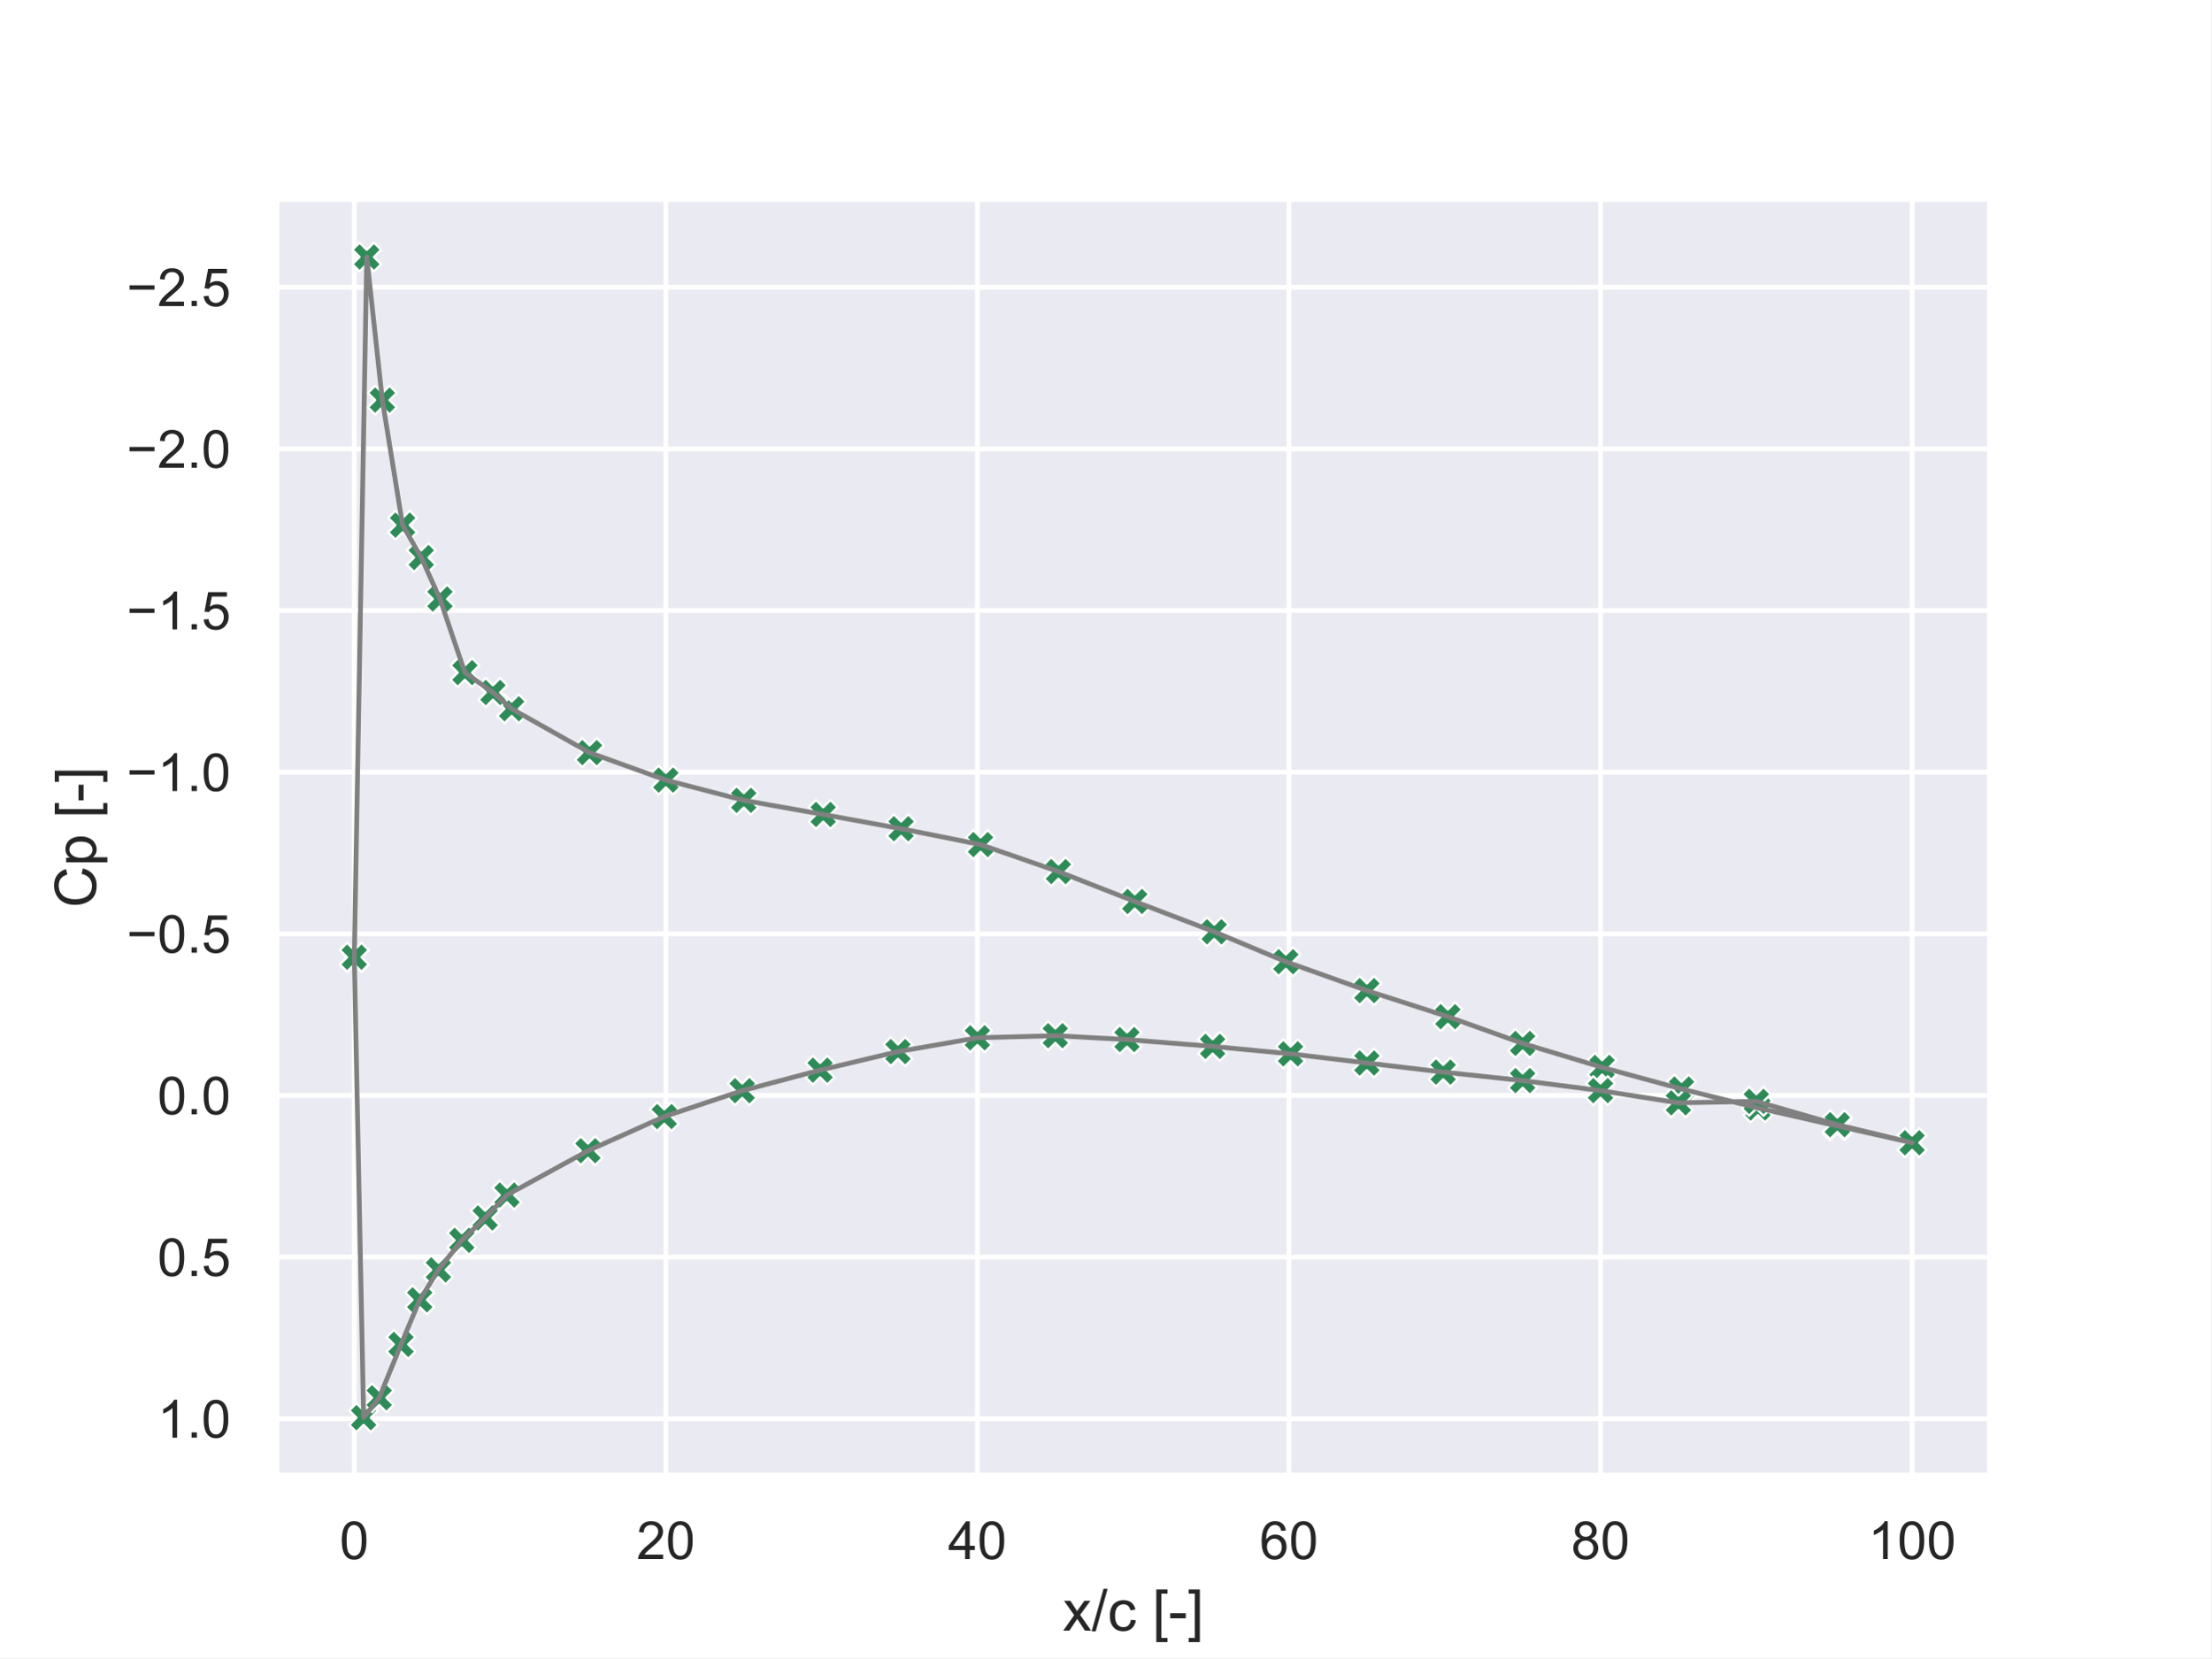
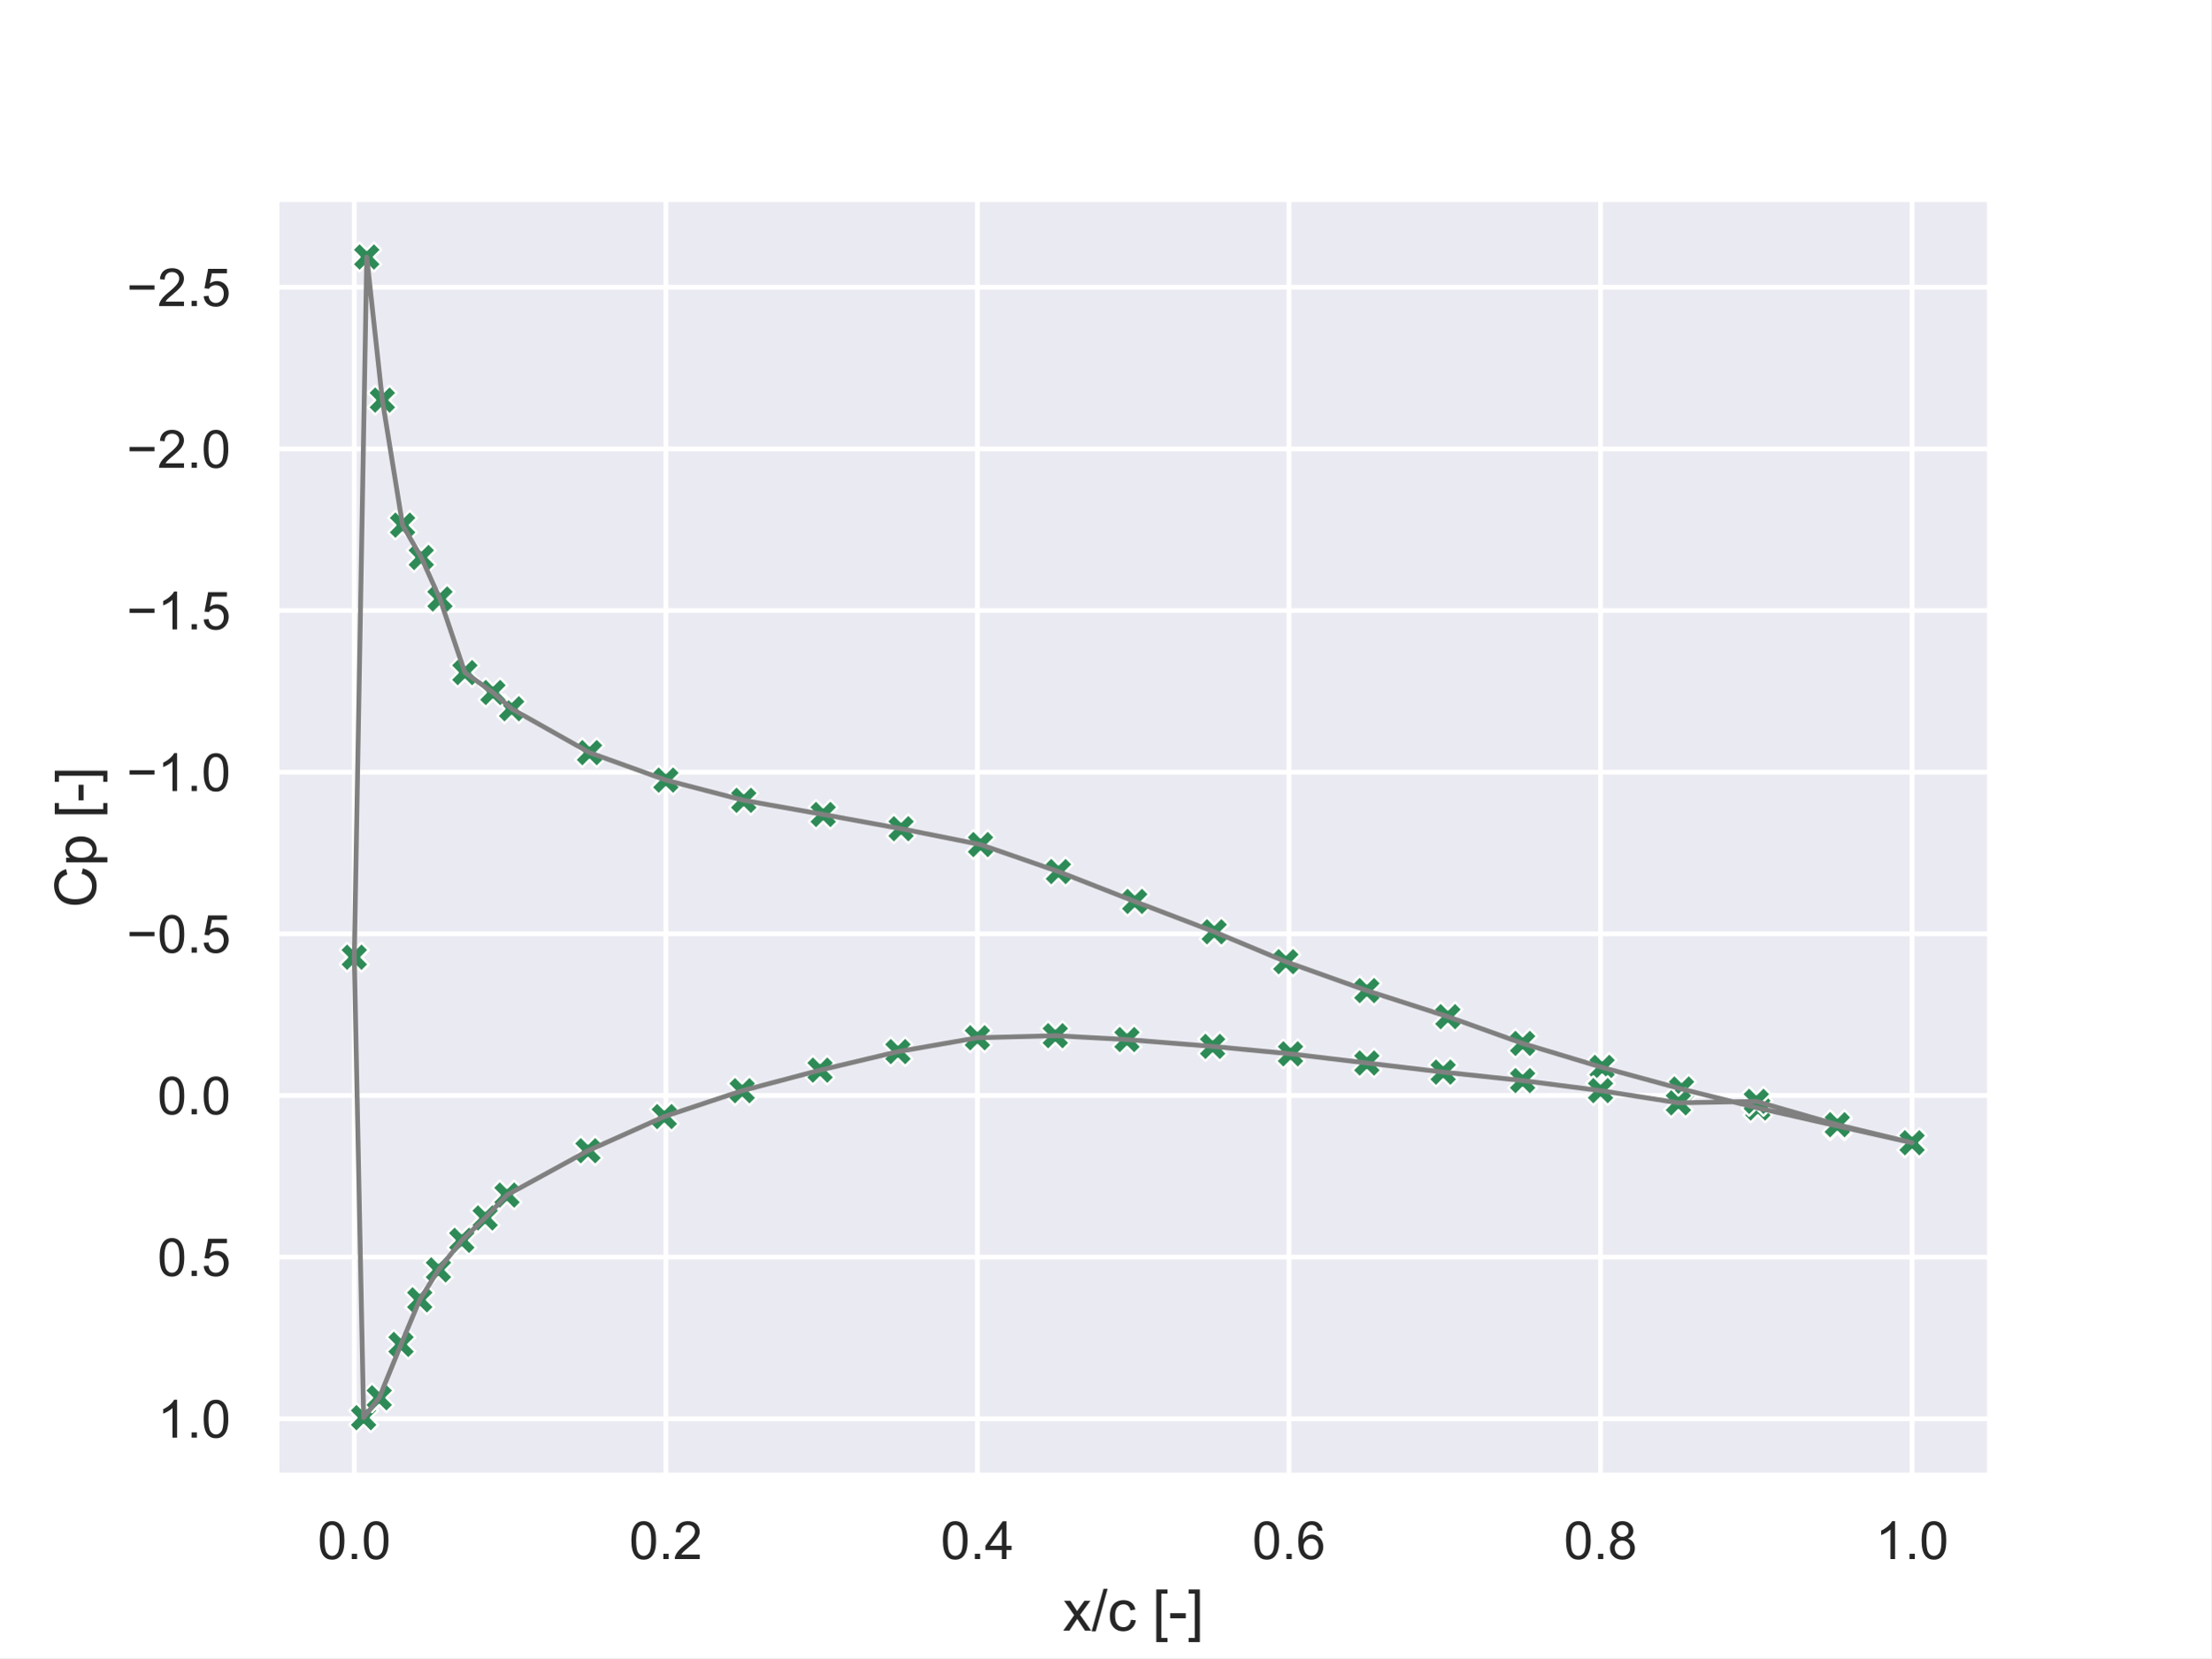
<svg xmlns="http://www.w3.org/2000/svg" xmlns:xlink="http://www.w3.org/1999/xlink" width="460.8pt" height="345.6pt" viewBox="0 0 460.8 345.6" version="1.1">
  <defs>
    <style type="text/css">*{stroke-linejoin: round; stroke-linecap: butt}</style>
  </defs>
  <g id="figure_1">
    <g id="patch_1">
      <path d="M 0 345.6  L 460.8 345.6  L 460.8 0  L 0 0  z " style="fill: #ffffff" />
    </g>
    <g id="axes_1">
      <g id="patch_2">
        <path d="M 57.6 307.584  L 414.72 307.584  L 414.72 41.472  L 57.6 41.472  z " style="fill: #eaeaf2" />
      </g>
      <g id="matplotlib.axis_1">
        <g id="xtick_1">
          <g id="line2d_1">
-             <path d="M 73.833 307.584  L 73.833 41.472  " clip-path="url(#p7ed3283a46)" style="fill: none; stroke: #ffffff; stroke-linecap: round" />
+             <path d="M 73.833 307.584  L 73.833 41.472  " clip-path="url(#pa701729dda)" style="fill: none; stroke: #ffffff; stroke-linecap: round" />
          </g>
          <g id="text_1">
-             <g style="fill: #262626" transform="translate(70.77421 324.9576) scale(0.11 -0.11)">
+             <g style="fill: #262626" transform="translate(66.18773 324.9576) scale(0.11 -0.11)">
              <defs>
                <path id="ArialMT-30" d="M 266 2259  Q 266 3072 433 3567  Q 600 4063 929 4331  Q 1259 4600 1759 4600  Q 2128 4600 2406 4451  Q 2684 4303 2865 4023  Q 3047 3744 3150 3342  Q 3253 2941 3253 2259  Q 3253 1453 3087 958  Q 2922 463 2592 192  Q 2263 -78 1759 -78  Q 1097 -78 719 397  Q 266 969 266 2259  z M 844 2259  Q 844 1131 1108 757  Q 1372 384 1759 384  Q 2147 384 2411 759  Q 2675 1134 2675 2259  Q 2675 3391 2411 3762  Q 2147 4134 1753 4134  Q 1366 4134 1134 3806  Q 844 3388 844 2259  z " transform="scale(0.015625)" />
-               </defs>
-               <use xlink:href="#ArialMT-30" />
+                 <path id="ArialMT-2e" d="M 581 0  L 581 641  L 1222 641  L 1222 0  L 581 0  z " transform="scale(0.015625)" />
+               </defs>
+               <use xlink:href="#ArialMT-30" />
+               <use xlink:href="#ArialMT-2e" x="55.615" />
+               <use xlink:href="#ArialMT-30" x="83.398" />
            </g>
          </g>
        </g>
        <g id="xtick_2">
          <g id="line2d_2">
-             <path d="M 138.764 307.584  L 138.764 41.472  " clip-path="url(#p7ed3283a46)" style="fill: none; stroke: #ffffff; stroke-linecap: round" />
+             <path d="M 138.764 307.584  L 138.764 41.472  " clip-path="url(#pa701729dda)" style="fill: none; stroke: #ffffff; stroke-linecap: round" />
          </g>
          <g id="text_2">
-             <g style="fill: #262626" transform="translate(132.6466 324.9576) scale(0.11 -0.11)">
+             <g style="fill: #262626" transform="translate(131.1186 324.9576) scale(0.11 -0.11)">
              <defs>
                <path id="ArialMT-32" d="M 3222 541  L 3222 0  L 194 0  Q 188 203 259 391  Q 375 700 629 1000  Q 884 1300 1366 1694  Q 2113 2306 2375 2664  Q 2638 3022 2638 3341  Q 2638 3675 2398 3904  Q 2159 4134 1775 4134  Q 1369 4134 1125 3890  Q 881 3647 878 3216  L 300 3275  Q 359 3922 746 4261  Q 1134 4600 1788 4600  Q 2447 4600 2831 4234  Q 3216 3869 3216 3328  Q 3216 3053 3103 2787  Q 2991 2522 2730 2228  Q 2469 1934 1863 1422  Q 1356 997 1212 845  Q 1069 694 975 541  L 3222 541  z " transform="scale(0.015625)" />
              </defs>
-               <use xlink:href="#ArialMT-32" />
-               <use xlink:href="#ArialMT-30" x="55.615" />
+               <use xlink:href="#ArialMT-30" />
+               <use xlink:href="#ArialMT-2e" x="55.615" />
+               <use xlink:href="#ArialMT-32" x="83.398" />
            </g>
          </g>
        </g>
        <g id="xtick_3">
          <g id="line2d_3">
-             <path d="M 203.695 307.584  L 203.695 41.472  " clip-path="url(#p7ed3283a46)" style="fill: none; stroke: #ffffff; stroke-linecap: round" />
+             <path d="M 203.695 307.584  L 203.695 41.472  " clip-path="url(#pa701729dda)" style="fill: none; stroke: #ffffff; stroke-linecap: round" />
          </g>
          <g id="text_3">
-             <g style="fill: #262626" transform="translate(197.5775 324.9576) scale(0.11 -0.11)">
+             <g style="fill: #262626" transform="translate(196.0495 324.9576) scale(0.11 -0.11)">
              <defs>
                <path id="ArialMT-34" d="M 2069 0  L 2069 1097  L 81 1097  L 81 1613  L 2172 4581  L 2631 4581  L 2631 1613  L 3250 1613  L 3250 1097  L 2631 1097  L 2631 0  L 2069 0  z M 2069 1613  L 2069 3678  L 634 1613  L 2069 1613  z " transform="scale(0.015625)" />
              </defs>
-               <use xlink:href="#ArialMT-34" />
-               <use xlink:href="#ArialMT-30" x="55.615" />
+               <use xlink:href="#ArialMT-30" />
+               <use xlink:href="#ArialMT-2e" x="55.615" />
+               <use xlink:href="#ArialMT-34" x="83.398" />
            </g>
          </g>
        </g>
        <g id="xtick_4">
          <g id="line2d_4">
-             <path d="M 268.625 307.584  L 268.625 41.472  " clip-path="url(#p7ed3283a46)" style="fill: none; stroke: #ffffff; stroke-linecap: round" />
+             <path d="M 268.625 307.584  L 268.625 41.472  " clip-path="url(#pa701729dda)" style="fill: none; stroke: #ffffff; stroke-linecap: round" />
          </g>
          <g id="text_4">
-             <g style="fill: #262626" transform="translate(262.5084 324.9576) scale(0.11 -0.11)">
+             <g style="fill: #262626" transform="translate(260.9805 324.9576) scale(0.11 -0.11)">
              <defs>
                <path id="ArialMT-36" d="M 3184 3459  L 2625 3416  Q 2550 3747 2413 3897  Q 2184 4138 1850 4138  Q 1581 4138 1378 3988  Q 1113 3794 959 3422  Q 806 3050 800 2363  Q 1003 2672 1297 2822  Q 1591 2972 1913 2972  Q 2475 2972 2870 2558  Q 3266 2144 3266 1488  Q 3266 1056 3080 686  Q 2894 316 2569 119  Q 2244 -78 1831 -78  Q 1128 -78 684 439  Q 241 956 241 2144  Q 241 3472 731 4075  Q 1159 4600 1884 4600  Q 2425 4600 2770 4297  Q 3116 3994 3184 3459  z M 888 1484  Q 888 1194 1011 928  Q 1134 663 1356 523  Q 1578 384 1822 384  Q 2178 384 2434 671  Q 2691 959 2691 1453  Q 2691 1928 2437 2201  Q 2184 2475 1800 2475  Q 1419 2475 1153 2201  Q 888 1928 888 1484  z " transform="scale(0.015625)" />
              </defs>
-               <use xlink:href="#ArialMT-36" />
-               <use xlink:href="#ArialMT-30" x="55.615" />
+               <use xlink:href="#ArialMT-30" />
+               <use xlink:href="#ArialMT-2e" x="55.615" />
+               <use xlink:href="#ArialMT-36" x="83.398" />
            </g>
          </g>
        </g>
        <g id="xtick_5">
          <g id="line2d_5">
-             <path d="M 333.556 307.584  L 333.556 41.472  " clip-path="url(#p7ed3283a46)" style="fill: none; stroke: #ffffff; stroke-linecap: round" />
+             <path d="M 333.556 307.584  L 333.556 41.472  " clip-path="url(#pa701729dda)" style="fill: none; stroke: #ffffff; stroke-linecap: round" />
          </g>
          <g id="text_5">
-             <g style="fill: #262626" transform="translate(327.4393 324.9576) scale(0.11 -0.11)">
+             <g style="fill: #262626" transform="translate(325.9114 324.9576) scale(0.11 -0.11)">
              <defs>
                <path id="ArialMT-38" d="M 1131 2484  Q 781 2613 612 2850  Q 444 3088 444 3419  Q 444 3919 803 4259  Q 1163 4600 1759 4600  Q 2359 4600 2725 4251  Q 3091 3903 3091 3403  Q 3091 3084 2923 2848  Q 2756 2613 2416 2484  Q 2838 2347 3058 2040  Q 3278 1734 3278 1309  Q 3278 722 2862 322  Q 2447 -78 1769 -78  Q 1091 -78 675 323  Q 259 725 259 1325  Q 259 1772 486 2073  Q 713 2375 1131 2484  z M 1019 3438  Q 1019 3113 1228 2906  Q 1438 2700 1772 2700  Q 2097 2700 2305 2904  Q 2513 3109 2513 3406  Q 2513 3716 2298 3927  Q 2084 4138 1766 4138  Q 1444 4138 1231 3931  Q 1019 3725 1019 3438  z M 838 1322  Q 838 1081 952 856  Q 1066 631 1291 507  Q 1516 384 1775 384  Q 2178 384 2440 643  Q 2703 903 2703 1303  Q 2703 1709 2433 1975  Q 2163 2241 1756 2241  Q 1359 2241 1098 1978  Q 838 1716 838 1322  z " transform="scale(0.015625)" />
              </defs>
-               <use xlink:href="#ArialMT-38" />
-               <use xlink:href="#ArialMT-30" x="55.615" />
+               <use xlink:href="#ArialMT-30" />
+               <use xlink:href="#ArialMT-2e" x="55.615" />
+               <use xlink:href="#ArialMT-38" x="83.398" />
            </g>
          </g>
        </g>
        <g id="xtick_6">
          <g id="line2d_6">
-             <path d="M 398.487 307.584  L 398.487 41.472  " clip-path="url(#p7ed3283a46)" style="fill: none; stroke: #ffffff; stroke-linecap: round" />
+             <path d="M 398.487 307.584  L 398.487 41.472  " clip-path="url(#pa701729dda)" style="fill: none; stroke: #ffffff; stroke-linecap: round" />
          </g>
          <g id="text_6">
-             <g style="fill: #262626" transform="translate(389.3117 324.9576) scale(0.11 -0.11)">
+             <g style="fill: #262626" transform="translate(390.8423 324.9576) scale(0.11 -0.11)">
              <defs>
                <path id="ArialMT-31" d="M 2384 0  L 1822 0  L 1822 3584  Q 1619 3391 1289 3197  Q 959 3003 697 2906  L 697 3450  Q 1169 3672 1522 3987  Q 1875 4303 2022 4600  L 2384 4600  L 2384 0  z " transform="scale(0.015625)" />
              </defs>
              <use xlink:href="#ArialMT-31" />
-               <use xlink:href="#ArialMT-30" x="55.615" />
-               <use xlink:href="#ArialMT-30" x="111.23" />
+               <use xlink:href="#ArialMT-2e" x="55.615" />
+               <use xlink:href="#ArialMT-30" x="83.398" />
            </g>
          </g>
        </g>
        <g id="text_7">
          <g style="fill: #262626" transform="translate(221.4947 339.8795) scale(0.12 -0.12)">
            <defs>
              <path id="ArialMT-78" d="M 47 0  L 1259 1725  L 138 3319  L 841 3319  L 1350 2541  Q 1494 2319 1581 2169  Q 1719 2375 1834 2534  L 2394 3319  L 3066 3319  L 1919 1756  L 3153 0  L 2463 0  L 1781 1031  L 1600 1309  L 728 0  L 47 0  z " transform="scale(0.015625)" />
              <path id="ArialMT-2f" d="M 0 -78  L 1328 4659  L 1778 4659  L 453 -78  L 0 -78  z " transform="scale(0.015625)" />
              <path id="ArialMT-63" d="M 2588 1216  L 3141 1144  Q 3050 572 2676 248  Q 2303 -75 1759 -75  Q 1078 -75 664 370  Q 250 816 250 1647  Q 250 2184 428 2587  Q 606 2991 970 3192  Q 1334 3394 1763 3394  Q 2303 3394 2647 3120  Q 2991 2847 3088 2344  L 2541 2259  Q 2463 2594 2264 2762  Q 2066 2931 1784 2931  Q 1359 2931 1093 2626  Q 828 2322 828 1663  Q 828 994 1084 691  Q 1341 388 1753 388  Q 2084 388 2306 591  Q 2528 794 2588 1216  z " transform="scale(0.015625)" />
              <path id="ArialMT-20" transform="scale(0.015625)" />
              <path id="ArialMT-5b" d="M 434 -1272  L 434 4581  L 1675 4581  L 1675 4116  L 997 4116  L 997 -806  L 1675 -806  L 1675 -1272  L 434 -1272  z " transform="scale(0.015625)" />
              <path id="ArialMT-2d" d="M 203 1375  L 203 1941  L 1931 1941  L 1931 1375  L 203 1375  z " transform="scale(0.015625)" />
              <path id="ArialMT-5d" d="M 1363 -1272  L 122 -1272  L 122 -806  L 800 -806  L 800 4116  L 122 4116  L 122 4581  L 1363 4581  L 1363 -1272  z " transform="scale(0.015625)" />
            </defs>
            <use xlink:href="#ArialMT-78" />
            <use xlink:href="#ArialMT-2f" x="50" />
            <use xlink:href="#ArialMT-63" x="77.783" />
            <use xlink:href="#ArialMT-20" x="127.783" />
            <use xlink:href="#ArialMT-5b" x="155.566" />
            <use xlink:href="#ArialMT-2d" x="183.35" />
            <use xlink:href="#ArialMT-5d" x="216.65" />
          </g>
        </g>
      </g>
      <g id="matplotlib.axis_2">
        <g id="ytick_1">
          <g id="line2d_7">
-             <path d="M 57.6 59.864  L 414.72 59.864  " clip-path="url(#p7ed3283a46)" style="fill: none; stroke: #ffffff; stroke-linecap: round" />
+             <path d="M 57.6 59.864  L 414.72 59.864  " clip-path="url(#pa701729dda)" style="fill: none; stroke: #ffffff; stroke-linecap: round" />
          </g>
          <g id="text_8">
            <g style="fill: #262626" transform="translate(26.38531 63.80064) scale(0.11 -0.11)">
              <defs>
                <path id="ArialMT-2212" d="M 3381 1997  L 356 1997  L 356 2522  L 3381 2522  L 3381 1997  z " transform="scale(0.015625)" />
-                 <path id="ArialMT-2e" d="M 581 0  L 581 641  L 1222 641  L 1222 0  L 581 0  z " transform="scale(0.015625)" />
                <path id="ArialMT-35" d="M 266 1200  L 856 1250  Q 922 819 1161 601  Q 1400 384 1738 384  Q 2144 384 2425 690  Q 2706 997 2706 1503  Q 2706 1984 2436 2262  Q 2166 2541 1728 2541  Q 1456 2541 1237 2417  Q 1019 2294 894 2097  L 366 2166  L 809 4519  L 3088 4519  L 3088 3981  L 1259 3981  L 1013 2750  Q 1425 3038 1878 3038  Q 2478 3038 2890 2622  Q 3303 2206 3303 1553  Q 3303 931 2941 478  Q 2500 -78 1738 -78  Q 1113 -78 717 272  Q 322 622 266 1200  z " transform="scale(0.015625)" />
              </defs>
              <use xlink:href="#ArialMT-2212" />
              <use xlink:href="#ArialMT-32" x="58.398" />
              <use xlink:href="#ArialMT-2e" x="114.014" />
              <use xlink:href="#ArialMT-35" x="141.797" />
            </g>
          </g>
        </g>
        <g id="ytick_2">
          <g id="line2d_8">
-             <path d="M 57.6 93.557  L 414.72 93.557  " clip-path="url(#p7ed3283a46)" style="fill: none; stroke: #ffffff; stroke-linecap: round" />
+             <path d="M 57.6 93.557  L 414.72 93.557  " clip-path="url(#pa701729dda)" style="fill: none; stroke: #ffffff; stroke-linecap: round" />
          </g>
          <g id="text_9">
            <g style="fill: #262626" transform="translate(26.38531 97.49348) scale(0.11 -0.11)">
              <use xlink:href="#ArialMT-2212" />
              <use xlink:href="#ArialMT-32" x="58.398" />
              <use xlink:href="#ArialMT-2e" x="114.014" />
              <use xlink:href="#ArialMT-30" x="141.797" />
            </g>
          </g>
        </g>
        <g id="ytick_3">
          <g id="line2d_9">
-             <path d="M 57.6 127.25  L 414.72 127.25  " clip-path="url(#p7ed3283a46)" style="fill: none; stroke: #ffffff; stroke-linecap: round" />
+             <path d="M 57.6 127.25  L 414.72 127.25  " clip-path="url(#pa701729dda)" style="fill: none; stroke: #ffffff; stroke-linecap: round" />
          </g>
          <g id="text_10">
            <g style="fill: #262626" transform="translate(26.38531 131.1863) scale(0.11 -0.11)">
              <use xlink:href="#ArialMT-2212" />
              <use xlink:href="#ArialMT-31" x="58.398" />
              <use xlink:href="#ArialMT-2e" x="114.014" />
              <use xlink:href="#ArialMT-35" x="141.797" />
            </g>
          </g>
        </g>
        <g id="ytick_4">
          <g id="line2d_10">
-             <path d="M 57.6 160.942  L 414.72 160.942  " clip-path="url(#p7ed3283a46)" style="fill: none; stroke: #ffffff; stroke-linecap: round" />
+             <path d="M 57.6 160.942  L 414.72 160.942  " clip-path="url(#pa701729dda)" style="fill: none; stroke: #ffffff; stroke-linecap: round" />
          </g>
          <g id="text_11">
            <g style="fill: #262626" transform="translate(26.38531 164.8792) scale(0.11 -0.11)">
              <use xlink:href="#ArialMT-2212" />
              <use xlink:href="#ArialMT-31" x="58.398" />
              <use xlink:href="#ArialMT-2e" x="114.014" />
              <use xlink:href="#ArialMT-30" x="141.797" />
            </g>
          </g>
        </g>
        <g id="ytick_5">
          <g id="line2d_11">
-             <path d="M 57.6 194.635  L 414.72 194.635  " clip-path="url(#p7ed3283a46)" style="fill: none; stroke: #ffffff; stroke-linecap: round" />
+             <path d="M 57.6 194.635  L 414.72 194.635  " clip-path="url(#pa701729dda)" style="fill: none; stroke: #ffffff; stroke-linecap: round" />
          </g>
          <g id="text_12">
            <g style="fill: #262626" transform="translate(26.38531 198.572) scale(0.11 -0.11)">
              <use xlink:href="#ArialMT-2212" />
              <use xlink:href="#ArialMT-30" x="58.398" />
              <use xlink:href="#ArialMT-2e" x="114.014" />
              <use xlink:href="#ArialMT-35" x="141.797" />
            </g>
          </g>
        </g>
        <g id="ytick_6">
          <g id="line2d_12">
-             <path d="M 57.6 228.328  L 414.72 228.328  " clip-path="url(#p7ed3283a46)" style="fill: none; stroke: #ffffff; stroke-linecap: round" />
+             <path d="M 57.6 228.328  L 414.72 228.328  " clip-path="url(#pa701729dda)" style="fill: none; stroke: #ffffff; stroke-linecap: round" />
          </g>
          <g id="text_13">
            <g style="fill: #262626" transform="translate(32.81 232.2649) scale(0.11 -0.11)">
              <use xlink:href="#ArialMT-30" />
              <use xlink:href="#ArialMT-2e" x="55.615" />
              <use xlink:href="#ArialMT-30" x="83.398" />
            </g>
          </g>
        </g>
        <g id="ytick_7">
          <g id="line2d_13">
-             <path d="M 57.6 262.021  L 414.72 262.021  " clip-path="url(#p7ed3283a46)" style="fill: none; stroke: #ffffff; stroke-linecap: round" />
+             <path d="M 57.6 262.021  L 414.72 262.021  " clip-path="url(#pa701729dda)" style="fill: none; stroke: #ffffff; stroke-linecap: round" />
          </g>
          <g id="text_14">
            <g style="fill: #262626" transform="translate(32.81 265.9577) scale(0.11 -0.11)">
              <use xlink:href="#ArialMT-30" />
              <use xlink:href="#ArialMT-2e" x="55.615" />
              <use xlink:href="#ArialMT-35" x="83.398" />
            </g>
          </g>
        </g>
        <g id="ytick_8">
          <g id="line2d_14">
-             <path d="M 57.6 295.714  L 414.72 295.714  " clip-path="url(#p7ed3283a46)" style="fill: none; stroke: #ffffff; stroke-linecap: round" />
+             <path d="M 57.6 295.714  L 414.72 295.714  " clip-path="url(#pa701729dda)" style="fill: none; stroke: #ffffff; stroke-linecap: round" />
          </g>
          <g id="text_15">
            <g style="fill: #262626" transform="translate(32.81 299.6505) scale(0.11 -0.11)">
              <use xlink:href="#ArialMT-31" />
              <use xlink:href="#ArialMT-2e" x="55.615" />
              <use xlink:href="#ArialMT-30" x="83.398" />
            </g>
          </g>
        </g>
        <g id="text_16">
          <g style="fill: #262626" transform="translate(20.00031 189.1961) rotate(-90) scale(0.12 -0.12)">
            <defs>
              <path id="ArialMT-43" d="M 3763 1606  L 4369 1453  Q 4178 706 3683 314  Q 3188 -78 2472 -78  Q 1731 -78 1267 223  Q 803 525 561 1097  Q 319 1669 319 2325  Q 319 3041 592 3573  Q 866 4106 1370 4382  Q 1875 4659 2481 4659  Q 3169 4659 3637 4309  Q 4106 3959 4291 3325  L 3694 3184  Q 3534 3684 3231 3912  Q 2928 4141 2469 4141  Q 1941 4141 1586 3887  Q 1231 3634 1087 3207  Q 944 2781 944 2328  Q 944 1744 1114 1308  Q 1284 872 1643 656  Q 2003 441 2422 441  Q 2931 441 3284 734  Q 3638 1028 3763 1606  z " transform="scale(0.015625)" />
              <path id="ArialMT-70" d="M 422 -1272  L 422 3319  L 934 3319  L 934 2888  Q 1116 3141 1344 3267  Q 1572 3394 1897 3394  Q 2322 3394 2647 3175  Q 2972 2956 3137 2557  Q 3303 2159 3303 1684  Q 3303 1175 3120 767  Q 2938 359 2589 142  Q 2241 -75 1856 -75  Q 1575 -75 1351 44  Q 1128 163 984 344  L 984 -1272  L 422 -1272  z M 931 1641  Q 931 1000 1190 694  Q 1450 388 1819 388  Q 2194 388 2461 705  Q 2728 1022 2728 1688  Q 2728 2322 2467 2637  Q 2206 2953 1844 2953  Q 1484 2953 1207 2617  Q 931 2281 931 1641  z " transform="scale(0.015625)" />
            </defs>
            <use xlink:href="#ArialMT-43" />
            <use xlink:href="#ArialMT-70" x="72.217" />
            <use xlink:href="#ArialMT-20" x="127.832" />
            <use xlink:href="#ArialMT-5b" x="155.615" />
            <use xlink:href="#ArialMT-2d" x="183.398" />
            <use xlink:href="#ArialMT-5d" x="216.699" />
          </g>
        </g>
      </g>
      <g id="PathCollection_1">
        <defs>
-           <path id="mef06555109" d="M -1.5 3  L 0 1.5  L 1.5 3  L 3 1.5  L 1.5 0  L 3 -1.5  L 1.5 -3  L 0 -1.5  L -1.5 -3  L -3 -1.5  L -1.5 0  L -3 1.5  z " style="stroke: #ffffff; stroke-width: 0.48" />
+           <path id="m652b2dd2db" d="M -1.5 3  L 0 1.5  L 1.5 3  L 3 1.5  L 1.5 0  L 3 -1.5  L 1.5 -3  L 0 -1.5  L -1.5 -3  L -3 -1.5  L -1.5 0  L -3 1.5  z " style="stroke: #ffffff; stroke-width: 0.48" />
        </defs>
-         <g clip-path="url(#p7ed3283a46)">
-           <use xlink:href="#mef06555109" x="398.487" y="238.187" style="fill: #2e8b57; stroke: #ffffff; stroke-width: 0.48" />
-           <use xlink:href="#mef06555109" x="382.904" y="234.689" style="fill: #2e8b57; stroke: #ffffff; stroke-width: 0.48" />
-           <use xlink:href="#mef06555109" x="366.346" y="230.937" style="fill: #2e8b57; stroke: #ffffff; stroke-width: 0.48" />
-           <use xlink:href="#mef06555109" x="350.438" y="226.983" style="fill: #2e8b57; stroke: #ffffff; stroke-width: 0.48" />
-           <use xlink:href="#mef06555109" x="333.881" y="222.478" style="fill: #2e8b57; stroke: #ffffff; stroke-width: 0.48" />
-           <use xlink:href="#mef06555109" x="317.324" y="217.481" style="fill: #2e8b57; stroke: #ffffff; stroke-width: 0.48" />
-           <use xlink:href="#mef06555109" x="301.74" y="211.906" style="fill: #2e8b57; stroke: #ffffff; stroke-width: 0.48" />
-           <use xlink:href="#mef06555109" x="284.858" y="206.474" style="fill: #2e8b57; stroke: #ffffff; stroke-width: 0.48" />
-           <use xlink:href="#mef06555109" x="267.976" y="200.452" style="fill: #2e8b57; stroke: #ffffff; stroke-width: 0.48" />
-           <use xlink:href="#mef06555109" x="253.042" y="194.217" style="fill: #2e8b57; stroke: #ffffff; stroke-width: 0.48" />
-           <use xlink:href="#mef06555109" x="236.485" y="187.893" style="fill: #2e8b57; stroke: #ffffff; stroke-width: 0.48" />
-           <use xlink:href="#mef06555109" x="220.577" y="181.665" style="fill: #2e8b57; stroke: #ffffff; stroke-width: 0.48" />
-           <use xlink:href="#mef06555109" x="204.344" y="176.037" style="fill: #2e8b57; stroke: #ffffff; stroke-width: 0.48" />
-           <use xlink:href="#mef06555109" x="187.786" y="172.731" style="fill: #2e8b57; stroke: #ffffff; stroke-width: 0.48" />
-           <use xlink:href="#mef06555109" x="171.554" y="169.762" style="fill: #2e8b57; stroke: #ffffff; stroke-width: 0.48" />
-           <use xlink:href="#mef06555109" x="154.996" y="166.813" style="fill: #2e8b57; stroke: #ffffff; stroke-width: 0.48" />
-           <use xlink:href="#mef06555109" x="138.764" y="162.597" style="fill: #2e8b57; stroke: #ffffff; stroke-width: 0.48" />
-           <use xlink:href="#mef06555109" x="122.856" y="156.869" style="fill: #2e8b57; stroke: #ffffff; stroke-width: 0.48" />
-           <use xlink:href="#mef06555109" x="106.623" y="147.727" style="fill: #2e8b57; stroke: #ffffff; stroke-width: 0.48" />
-           <use xlink:href="#mef06555109" x="102.727" y="144.339" style="fill: #2e8b57; stroke: #ffffff; stroke-width: 0.48" />
-           <use xlink:href="#mef06555109" x="96.883" y="140.185" style="fill: #2e8b57; stroke: #ffffff; stroke-width: 0.48" />
-           <use xlink:href="#mef06555109" x="91.689" y="124.843" style="fill: #2e8b57; stroke: #ffffff; stroke-width: 0.48" />
-           <use xlink:href="#mef06555109" x="87.793" y="116.2" style="fill: #2e8b57; stroke: #ffffff; stroke-width: 0.48" />
-           <use xlink:href="#mef06555109" x="83.897" y="109.452" style="fill: #2e8b57; stroke: #ffffff; stroke-width: 0.48" />
-           <use xlink:href="#mef06555109" x="79.677" y="83.392" style="fill: #2e8b57; stroke: #ffffff; stroke-width: 0.48" />
-           <use xlink:href="#mef06555109" x="76.43" y="53.568" style="fill: #2e8b57; stroke: #ffffff; stroke-width: 0.48" />
-           <use xlink:href="#mef06555109" x="73.833" y="199.535" style="fill: #2e8b57; stroke: #ffffff; stroke-width: 0.48" />
-           <use xlink:href="#mef06555109" x="73.833" y="199.517" style="fill: #2e8b57; stroke: #ffffff; stroke-width: 0.48" />
-           <use xlink:href="#mef06555109" x="75.781" y="295.488" style="fill: #2e8b57; stroke: #ffffff; stroke-width: 0.48" />
-           <use xlink:href="#mef06555109" x="79.027" y="291.336" style="fill: #2e8b57; stroke: #ffffff; stroke-width: 0.48" />
-           <use xlink:href="#mef06555109" x="83.572" y="280.213" style="fill: #2e8b57; stroke: #ffffff; stroke-width: 0.48" />
-           <use xlink:href="#mef06555109" x="87.468" y="270.929" style="fill: #2e8b57; stroke: #ffffff; stroke-width: 0.48" />
-           <use xlink:href="#mef06555109" x="91.364" y="264.689" style="fill: #2e8b57; stroke: #ffffff; stroke-width: 0.48" />
-           <use xlink:href="#mef06555109" x="96.234" y="258.525" style="fill: #2e8b57; stroke: #ffffff; stroke-width: 0.48" />
-           <use xlink:href="#mef06555109" x="101.104" y="253.859" style="fill: #2e8b57; stroke: #ffffff; stroke-width: 0.48" />
-           <use xlink:href="#mef06555109" x="105.649" y="249.087" style="fill: #2e8b57; stroke: #ffffff; stroke-width: 0.48" />
-           <use xlink:href="#mef06555109" x="122.531" y="239.852" style="fill: #2e8b57; stroke: #ffffff; stroke-width: 0.48" />
-           <use xlink:href="#mef06555109" x="138.439" y="232.732" style="fill: #2e8b57; stroke: #ffffff; stroke-width: 0.48" />
-           <use xlink:href="#mef06555109" x="154.672" y="227.341" style="fill: #2e8b57; stroke: #ffffff; stroke-width: 0.48" />
-           <use xlink:href="#mef06555109" x="170.904" y="223.052" style="fill: #2e8b57; stroke: #ffffff; stroke-width: 0.48" />
-           <use xlink:href="#mef06555109" x="187.137" y="219.189" style="fill: #2e8b57; stroke: #ffffff; stroke-width: 0.48" />
-           <use xlink:href="#mef06555109" x="203.695" y="216.308" style="fill: #2e8b57; stroke: #ffffff; stroke-width: 0.48" />
-           <use xlink:href="#mef06555109" x="219.927" y="215.871" style="fill: #2e8b57; stroke: #ffffff; stroke-width: 0.48" />
-           <use xlink:href="#mef06555109" x="234.861" y="216.678" style="fill: #2e8b57; stroke: #ffffff; stroke-width: 0.48" />
-           <use xlink:href="#mef06555109" x="252.717" y="218.104" style="fill: #2e8b57; stroke: #ffffff; stroke-width: 0.48" />
-           <use xlink:href="#mef06555109" x="268.95" y="219.653" style="fill: #2e8b57; stroke: #ffffff; stroke-width: 0.48" />
-           <use xlink:href="#mef06555109" x="284.858" y="221.565" style="fill: #2e8b57; stroke: #ffffff; stroke-width: 0.48" />
-           <use xlink:href="#mef06555109" x="300.766" y="223.461" style="fill: #2e8b57; stroke: #ffffff; stroke-width: 0.48" />
-           <use xlink:href="#mef06555109" x="317.324" y="225.228" style="fill: #2e8b57; stroke: #ffffff; stroke-width: 0.48" />
-           <use xlink:href="#mef06555109" x="333.556" y="227.321" style="fill: #2e8b57; stroke: #ffffff; stroke-width: 0.48" />
-           <use xlink:href="#mef06555109" x="349.789" y="229.87" style="fill: #2e8b57; stroke: #ffffff; stroke-width: 0.48" />
-           <use xlink:href="#mef06555109" x="366.022" y="229.562" style="fill: #2e8b57; stroke: #ffffff; stroke-width: 0.48" />
-           <use xlink:href="#mef06555109" x="382.904" y="234.42" style="fill: #2e8b57; stroke: #ffffff; stroke-width: 0.48" />
-           <use xlink:href="#mef06555109" x="398.487" y="238.187" style="fill: #2e8b57; stroke: #ffffff; stroke-width: 0.48" />
+         <g clip-path="url(#pa701729dda)">
+           <use xlink:href="#m652b2dd2db" x="398.487" y="238.187" style="fill: #2e8b57; stroke: #ffffff; stroke-width: 0.48" />
+           <use xlink:href="#m652b2dd2db" x="382.904" y="234.689" style="fill: #2e8b57; stroke: #ffffff; stroke-width: 0.48" />
+           <use xlink:href="#m652b2dd2db" x="366.346" y="230.937" style="fill: #2e8b57; stroke: #ffffff; stroke-width: 0.48" />
+           <use xlink:href="#m652b2dd2db" x="350.438" y="226.983" style="fill: #2e8b57; stroke: #ffffff; stroke-width: 0.48" />
+           <use xlink:href="#m652b2dd2db" x="333.881" y="222.478" style="fill: #2e8b57; stroke: #ffffff; stroke-width: 0.48" />
+           <use xlink:href="#m652b2dd2db" x="317.324" y="217.481" style="fill: #2e8b57; stroke: #ffffff; stroke-width: 0.48" />
+           <use xlink:href="#m652b2dd2db" x="301.74" y="211.906" style="fill: #2e8b57; stroke: #ffffff; stroke-width: 0.48" />
+           <use xlink:href="#m652b2dd2db" x="284.858" y="206.474" style="fill: #2e8b57; stroke: #ffffff; stroke-width: 0.48" />
+           <use xlink:href="#m652b2dd2db" x="267.976" y="200.452" style="fill: #2e8b57; stroke: #ffffff; stroke-width: 0.48" />
+           <use xlink:href="#m652b2dd2db" x="253.042" y="194.217" style="fill: #2e8b57; stroke: #ffffff; stroke-width: 0.48" />
+           <use xlink:href="#m652b2dd2db" x="236.485" y="187.893" style="fill: #2e8b57; stroke: #ffffff; stroke-width: 0.48" />
+           <use xlink:href="#m652b2dd2db" x="220.577" y="181.665" style="fill: #2e8b57; stroke: #ffffff; stroke-width: 0.48" />
+           <use xlink:href="#m652b2dd2db" x="204.344" y="176.037" style="fill: #2e8b57; stroke: #ffffff; stroke-width: 0.48" />
+           <use xlink:href="#m652b2dd2db" x="187.786" y="172.731" style="fill: #2e8b57; stroke: #ffffff; stroke-width: 0.48" />
+           <use xlink:href="#m652b2dd2db" x="171.554" y="169.762" style="fill: #2e8b57; stroke: #ffffff; stroke-width: 0.48" />
+           <use xlink:href="#m652b2dd2db" x="154.996" y="166.813" style="fill: #2e8b57; stroke: #ffffff; stroke-width: 0.48" />
+           <use xlink:href="#m652b2dd2db" x="138.764" y="162.597" style="fill: #2e8b57; stroke: #ffffff; stroke-width: 0.48" />
+           <use xlink:href="#m652b2dd2db" x="122.856" y="156.869" style="fill: #2e8b57; stroke: #ffffff; stroke-width: 0.48" />
+           <use xlink:href="#m652b2dd2db" x="106.623" y="147.727" style="fill: #2e8b57; stroke: #ffffff; stroke-width: 0.48" />
+           <use xlink:href="#m652b2dd2db" x="102.727" y="144.339" style="fill: #2e8b57; stroke: #ffffff; stroke-width: 0.48" />
+           <use xlink:href="#m652b2dd2db" x="96.883" y="140.185" style="fill: #2e8b57; stroke: #ffffff; stroke-width: 0.48" />
+           <use xlink:href="#m652b2dd2db" x="91.689" y="124.843" style="fill: #2e8b57; stroke: #ffffff; stroke-width: 0.48" />
+           <use xlink:href="#m652b2dd2db" x="87.793" y="116.2" style="fill: #2e8b57; stroke: #ffffff; stroke-width: 0.48" />
+           <use xlink:href="#m652b2dd2db" x="83.897" y="109.452" style="fill: #2e8b57; stroke: #ffffff; stroke-width: 0.48" />
+           <use xlink:href="#m652b2dd2db" x="79.677" y="83.392" style="fill: #2e8b57; stroke: #ffffff; stroke-width: 0.48" />
+           <use xlink:href="#m652b2dd2db" x="76.43" y="53.568" style="fill: #2e8b57; stroke: #ffffff; stroke-width: 0.48" />
+           <use xlink:href="#m652b2dd2db" x="73.833" y="199.535" style="fill: #2e8b57; stroke: #ffffff; stroke-width: 0.48" />
+           <use xlink:href="#m652b2dd2db" x="73.833" y="199.517" style="fill: #2e8b57; stroke: #ffffff; stroke-width: 0.48" />
+           <use xlink:href="#m652b2dd2db" x="75.781" y="295.488" style="fill: #2e8b57; stroke: #ffffff; stroke-width: 0.48" />
+           <use xlink:href="#m652b2dd2db" x="79.027" y="291.336" style="fill: #2e8b57; stroke: #ffffff; stroke-width: 0.48" />
+           <use xlink:href="#m652b2dd2db" x="83.572" y="280.213" style="fill: #2e8b57; stroke: #ffffff; stroke-width: 0.48" />
+           <use xlink:href="#m652b2dd2db" x="87.468" y="270.929" style="fill: #2e8b57; stroke: #ffffff; stroke-width: 0.48" />
+           <use xlink:href="#m652b2dd2db" x="91.364" y="264.689" style="fill: #2e8b57; stroke: #ffffff; stroke-width: 0.48" />
+           <use xlink:href="#m652b2dd2db" x="96.234" y="258.525" style="fill: #2e8b57; stroke: #ffffff; stroke-width: 0.48" />
+           <use xlink:href="#m652b2dd2db" x="101.104" y="253.859" style="fill: #2e8b57; stroke: #ffffff; stroke-width: 0.48" />
+           <use xlink:href="#m652b2dd2db" x="105.649" y="249.087" style="fill: #2e8b57; stroke: #ffffff; stroke-width: 0.48" />
+           <use xlink:href="#m652b2dd2db" x="122.531" y="239.852" style="fill: #2e8b57; stroke: #ffffff; stroke-width: 0.48" />
+           <use xlink:href="#m652b2dd2db" x="138.439" y="232.732" style="fill: #2e8b57; stroke: #ffffff; stroke-width: 0.48" />
+           <use xlink:href="#m652b2dd2db" x="154.672" y="227.341" style="fill: #2e8b57; stroke: #ffffff; stroke-width: 0.48" />
+           <use xlink:href="#m652b2dd2db" x="170.904" y="223.052" style="fill: #2e8b57; stroke: #ffffff; stroke-width: 0.48" />
+           <use xlink:href="#m652b2dd2db" x="187.137" y="219.189" style="fill: #2e8b57; stroke: #ffffff; stroke-width: 0.48" />
+           <use xlink:href="#m652b2dd2db" x="203.695" y="216.308" style="fill: #2e8b57; stroke: #ffffff; stroke-width: 0.48" />
+           <use xlink:href="#m652b2dd2db" x="219.927" y="215.871" style="fill: #2e8b57; stroke: #ffffff; stroke-width: 0.48" />
+           <use xlink:href="#m652b2dd2db" x="234.861" y="216.678" style="fill: #2e8b57; stroke: #ffffff; stroke-width: 0.48" />
+           <use xlink:href="#m652b2dd2db" x="252.717" y="218.104" style="fill: #2e8b57; stroke: #ffffff; stroke-width: 0.48" />
+           <use xlink:href="#m652b2dd2db" x="268.95" y="219.653" style="fill: #2e8b57; stroke: #ffffff; stroke-width: 0.48" />
+           <use xlink:href="#m652b2dd2db" x="284.858" y="221.565" style="fill: #2e8b57; stroke: #ffffff; stroke-width: 0.48" />
+           <use xlink:href="#m652b2dd2db" x="300.766" y="223.461" style="fill: #2e8b57; stroke: #ffffff; stroke-width: 0.48" />
+           <use xlink:href="#m652b2dd2db" x="317.324" y="225.228" style="fill: #2e8b57; stroke: #ffffff; stroke-width: 0.48" />
+           <use xlink:href="#m652b2dd2db" x="333.556" y="227.321" style="fill: #2e8b57; stroke: #ffffff; stroke-width: 0.48" />
+           <use xlink:href="#m652b2dd2db" x="349.789" y="229.87" style="fill: #2e8b57; stroke: #ffffff; stroke-width: 0.48" />
+           <use xlink:href="#m652b2dd2db" x="366.022" y="229.562" style="fill: #2e8b57; stroke: #ffffff; stroke-width: 0.48" />
+           <use xlink:href="#m652b2dd2db" x="382.904" y="234.42" style="fill: #2e8b57; stroke: #ffffff; stroke-width: 0.48" />
+           <use xlink:href="#m652b2dd2db" x="398.487" y="238.187" style="fill: #2e8b57; stroke: #ffffff; stroke-width: 0.48" />
        </g>
      </g>
      <g id="line2d_15">
-         <path d="M 398.487 238.187  L 382.904 234.689  L 366.346 230.937  L 350.438 226.983  L 333.881 222.478  L 317.324 217.481  L 301.74 211.906  L 284.858 206.474  L 267.976 200.452  L 253.042 194.217  L 236.485 187.893  L 220.577 181.665  L 204.344 176.037  L 187.786 172.731  L 171.554 169.762  L 154.996 166.813  L 138.764 162.597  L 122.856 156.869  L 106.623 147.727  L 102.727 144.339  L 96.883 140.185  L 91.689 124.843  L 87.793 116.2  L 83.897 109.452  L 79.677 83.392  L 76.43 53.568  L 73.833 199.535  L 73.833 199.517  L 75.781 295.488  L 79.027 291.336  L 83.572 280.213  L 87.468 270.929  L 91.364 264.689  L 96.234 258.525  L 101.104 253.859  L 105.649 249.087  L 122.531 239.852  L 138.439 232.732  L 154.672 227.341  L 170.904 223.052  L 187.137 219.189  L 203.695 216.308  L 219.927 215.871  L 234.861 216.678  L 252.717 218.104  L 268.95 219.653  L 284.858 221.565  L 300.766 223.461  L 317.324 225.228  L 333.556 227.321  L 349.789 229.87  L 366.022 229.562  L 382.904 234.42  L 398.487 238.187  " clip-path="url(#p7ed3283a46)" style="fill: none; stroke: #808080; stroke-linecap: round" />
+         <path d="M 398.487 238.187  L 382.904 234.689  L 366.346 230.937  L 350.438 226.983  L 333.881 222.478  L 317.324 217.481  L 301.74 211.906  L 284.858 206.474  L 267.976 200.452  L 253.042 194.217  L 236.485 187.893  L 220.577 181.665  L 204.344 176.037  L 187.786 172.731  L 171.554 169.762  L 154.996 166.813  L 138.764 162.597  L 122.856 156.869  L 106.623 147.727  L 102.727 144.339  L 96.883 140.185  L 91.689 124.843  L 87.793 116.2  L 83.897 109.452  L 79.677 83.392  L 76.43 53.568  L 73.833 199.535  L 73.833 199.517  L 75.781 295.488  L 79.027 291.336  L 83.572 280.213  L 87.468 270.929  L 91.364 264.689  L 96.234 258.525  L 101.104 253.859  L 105.649 249.087  L 122.531 239.852  L 138.439 232.732  L 154.672 227.341  L 170.904 223.052  L 187.137 219.189  L 203.695 216.308  L 219.927 215.871  L 234.861 216.678  L 252.717 218.104  L 268.95 219.653  L 284.858 221.565  L 300.766 223.461  L 317.324 225.228  L 333.556 227.321  L 349.789 229.87  L 366.022 229.562  L 382.904 234.42  L 398.487 238.187  " clip-path="url(#pa701729dda)" style="fill: none; stroke: #808080; stroke-linecap: round" />
      </g>
      <g id="patch_3">
        <path d="M 57.6 307.584  L 57.6 41.472  " style="fill: none; stroke: #ffffff; stroke-width: 1.25; stroke-linejoin: miter; stroke-linecap: square" />
      </g>
      <g id="patch_4">
        <path d="M 414.72 307.584  L 414.72 41.472  " style="fill: none; stroke: #ffffff; stroke-width: 1.25; stroke-linejoin: miter; stroke-linecap: square" />
      </g>
      <g id="patch_5">
        <path d="M 57.6 307.584  L 414.72 307.584  " style="fill: none; stroke: #ffffff; stroke-width: 1.25; stroke-linejoin: miter; stroke-linecap: square" />
      </g>
      <g id="patch_6">
        <path d="M 57.6 41.472  L 414.72 41.472  " style="fill: none; stroke: #ffffff; stroke-width: 1.25; stroke-linejoin: miter; stroke-linecap: square" />
      </g>
    </g>
  </g>
  <defs>
-     <clipPath id="p7ed3283a46">
+     <clipPath id="pa701729dda">
      <rect x="57.6" y="41.472" width="357.12" height="266.112" />
    </clipPath>
  </defs>
</svg>
